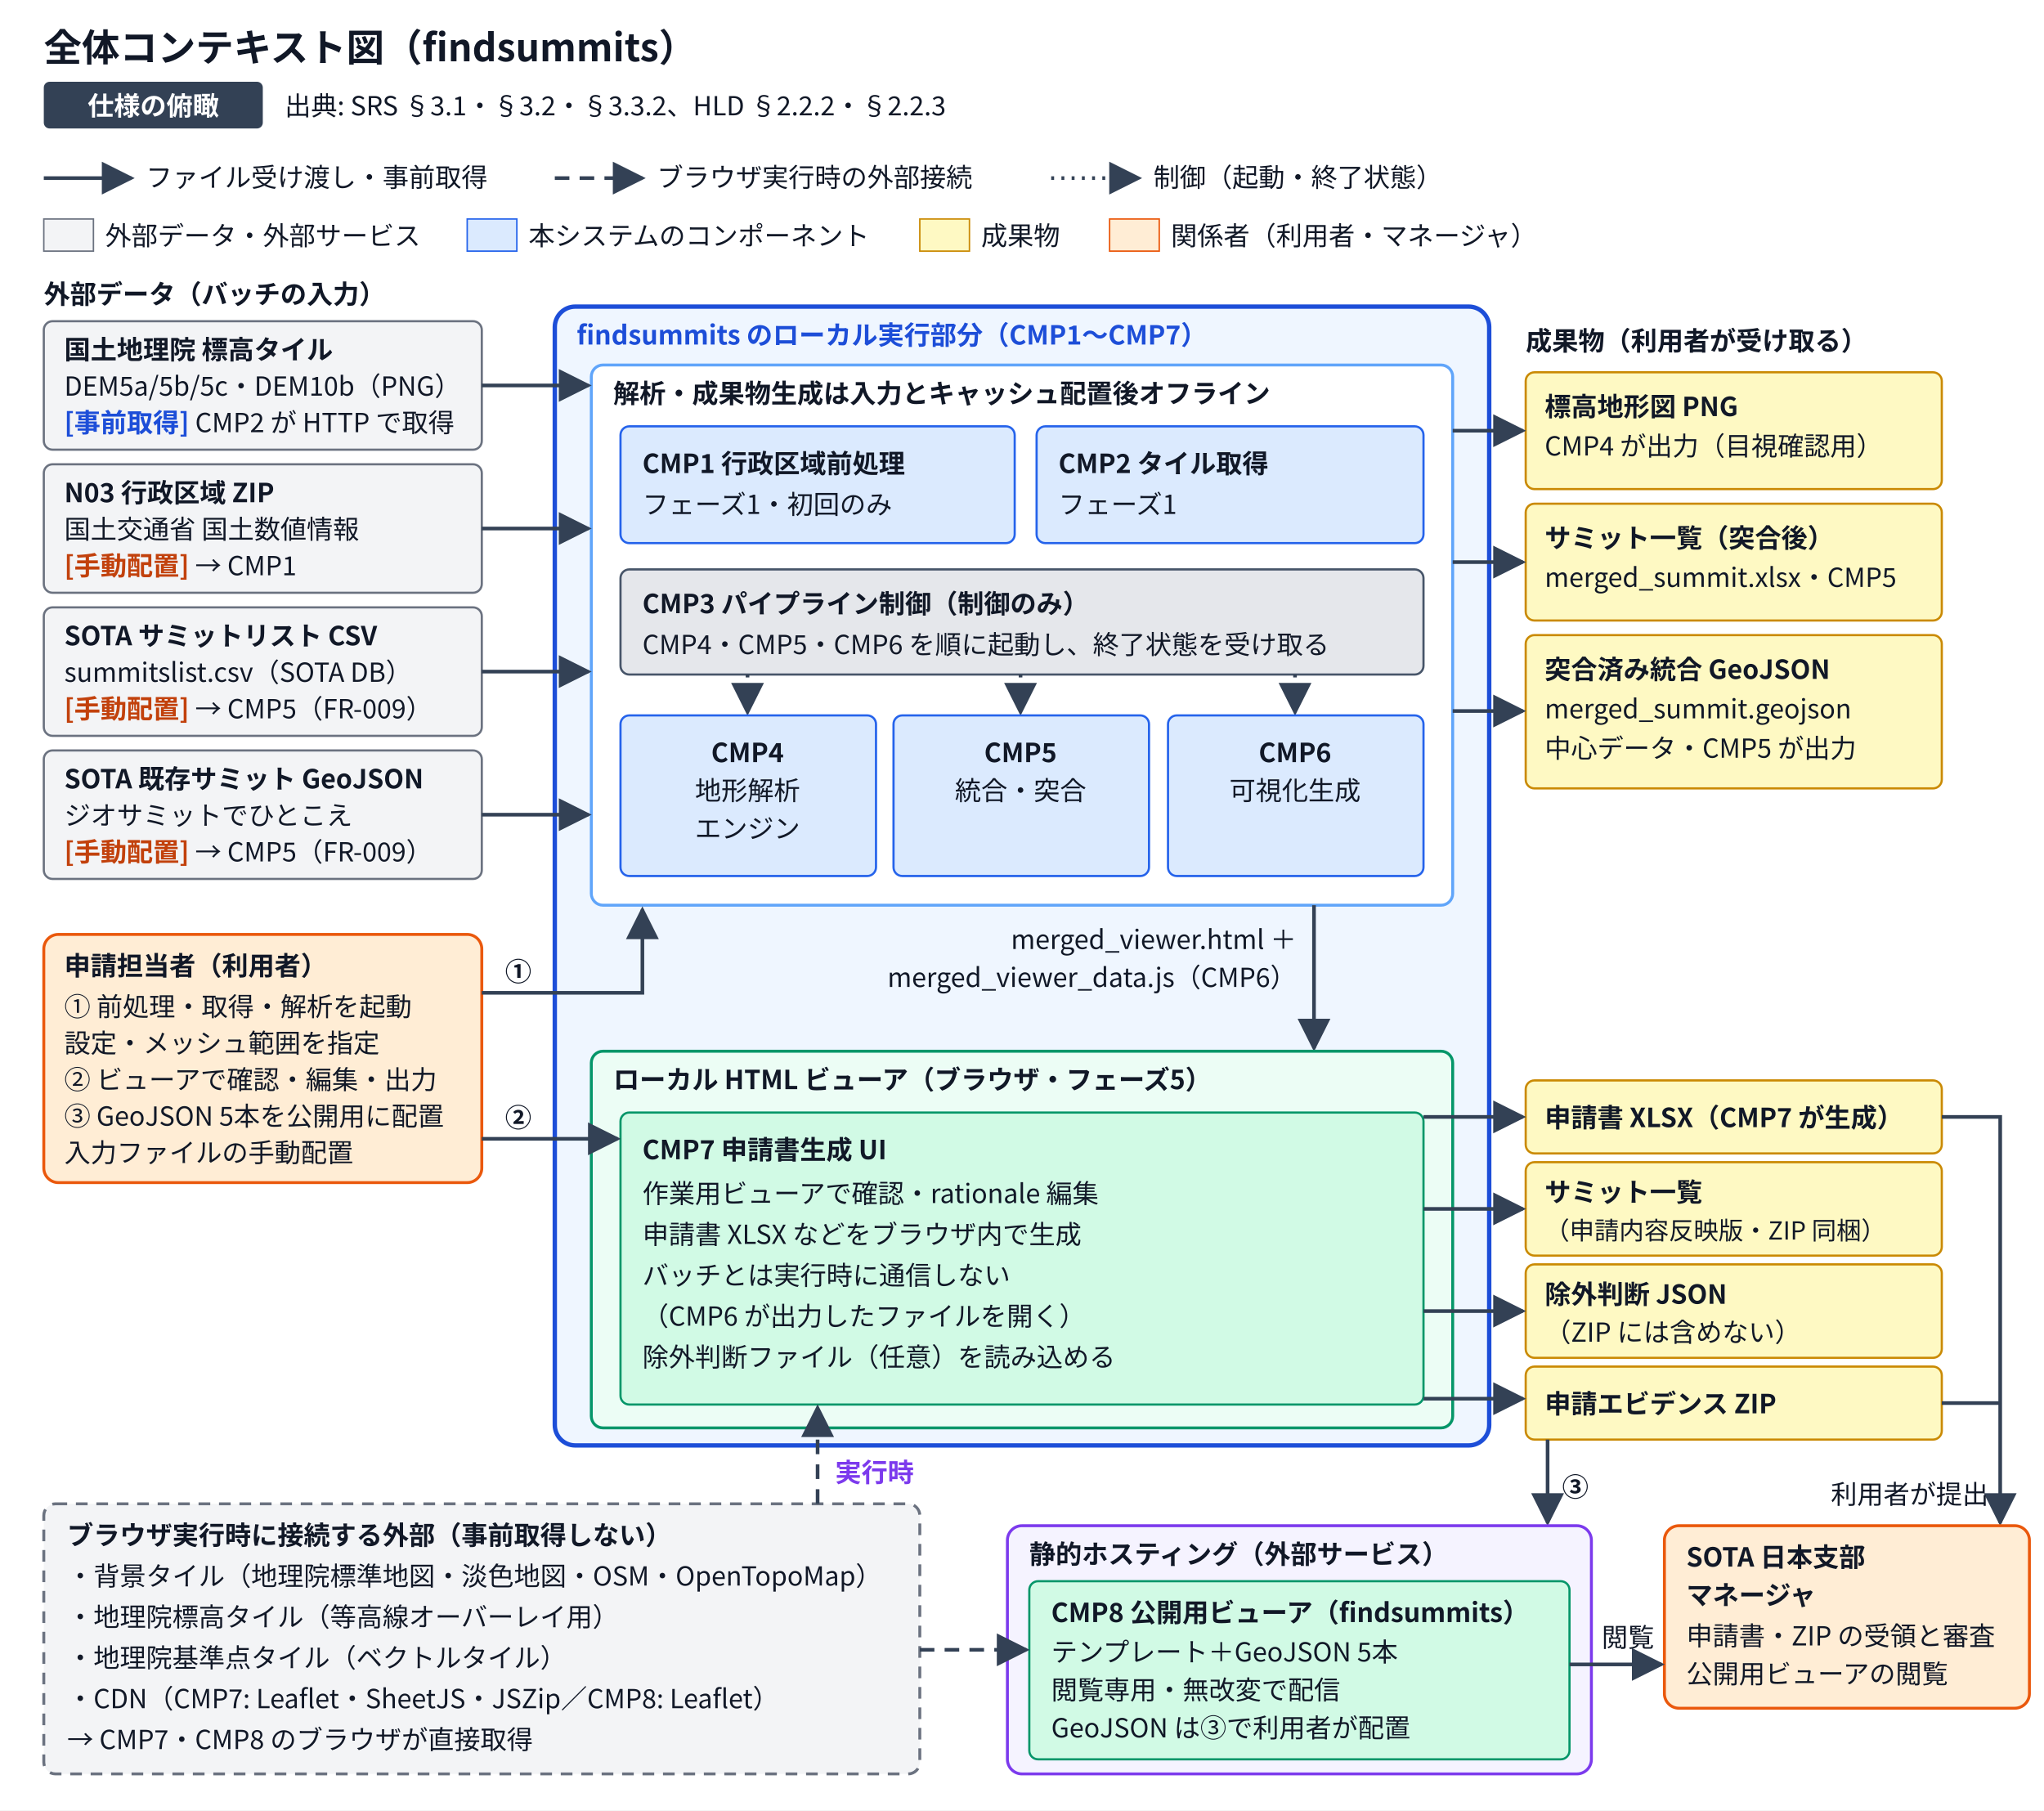
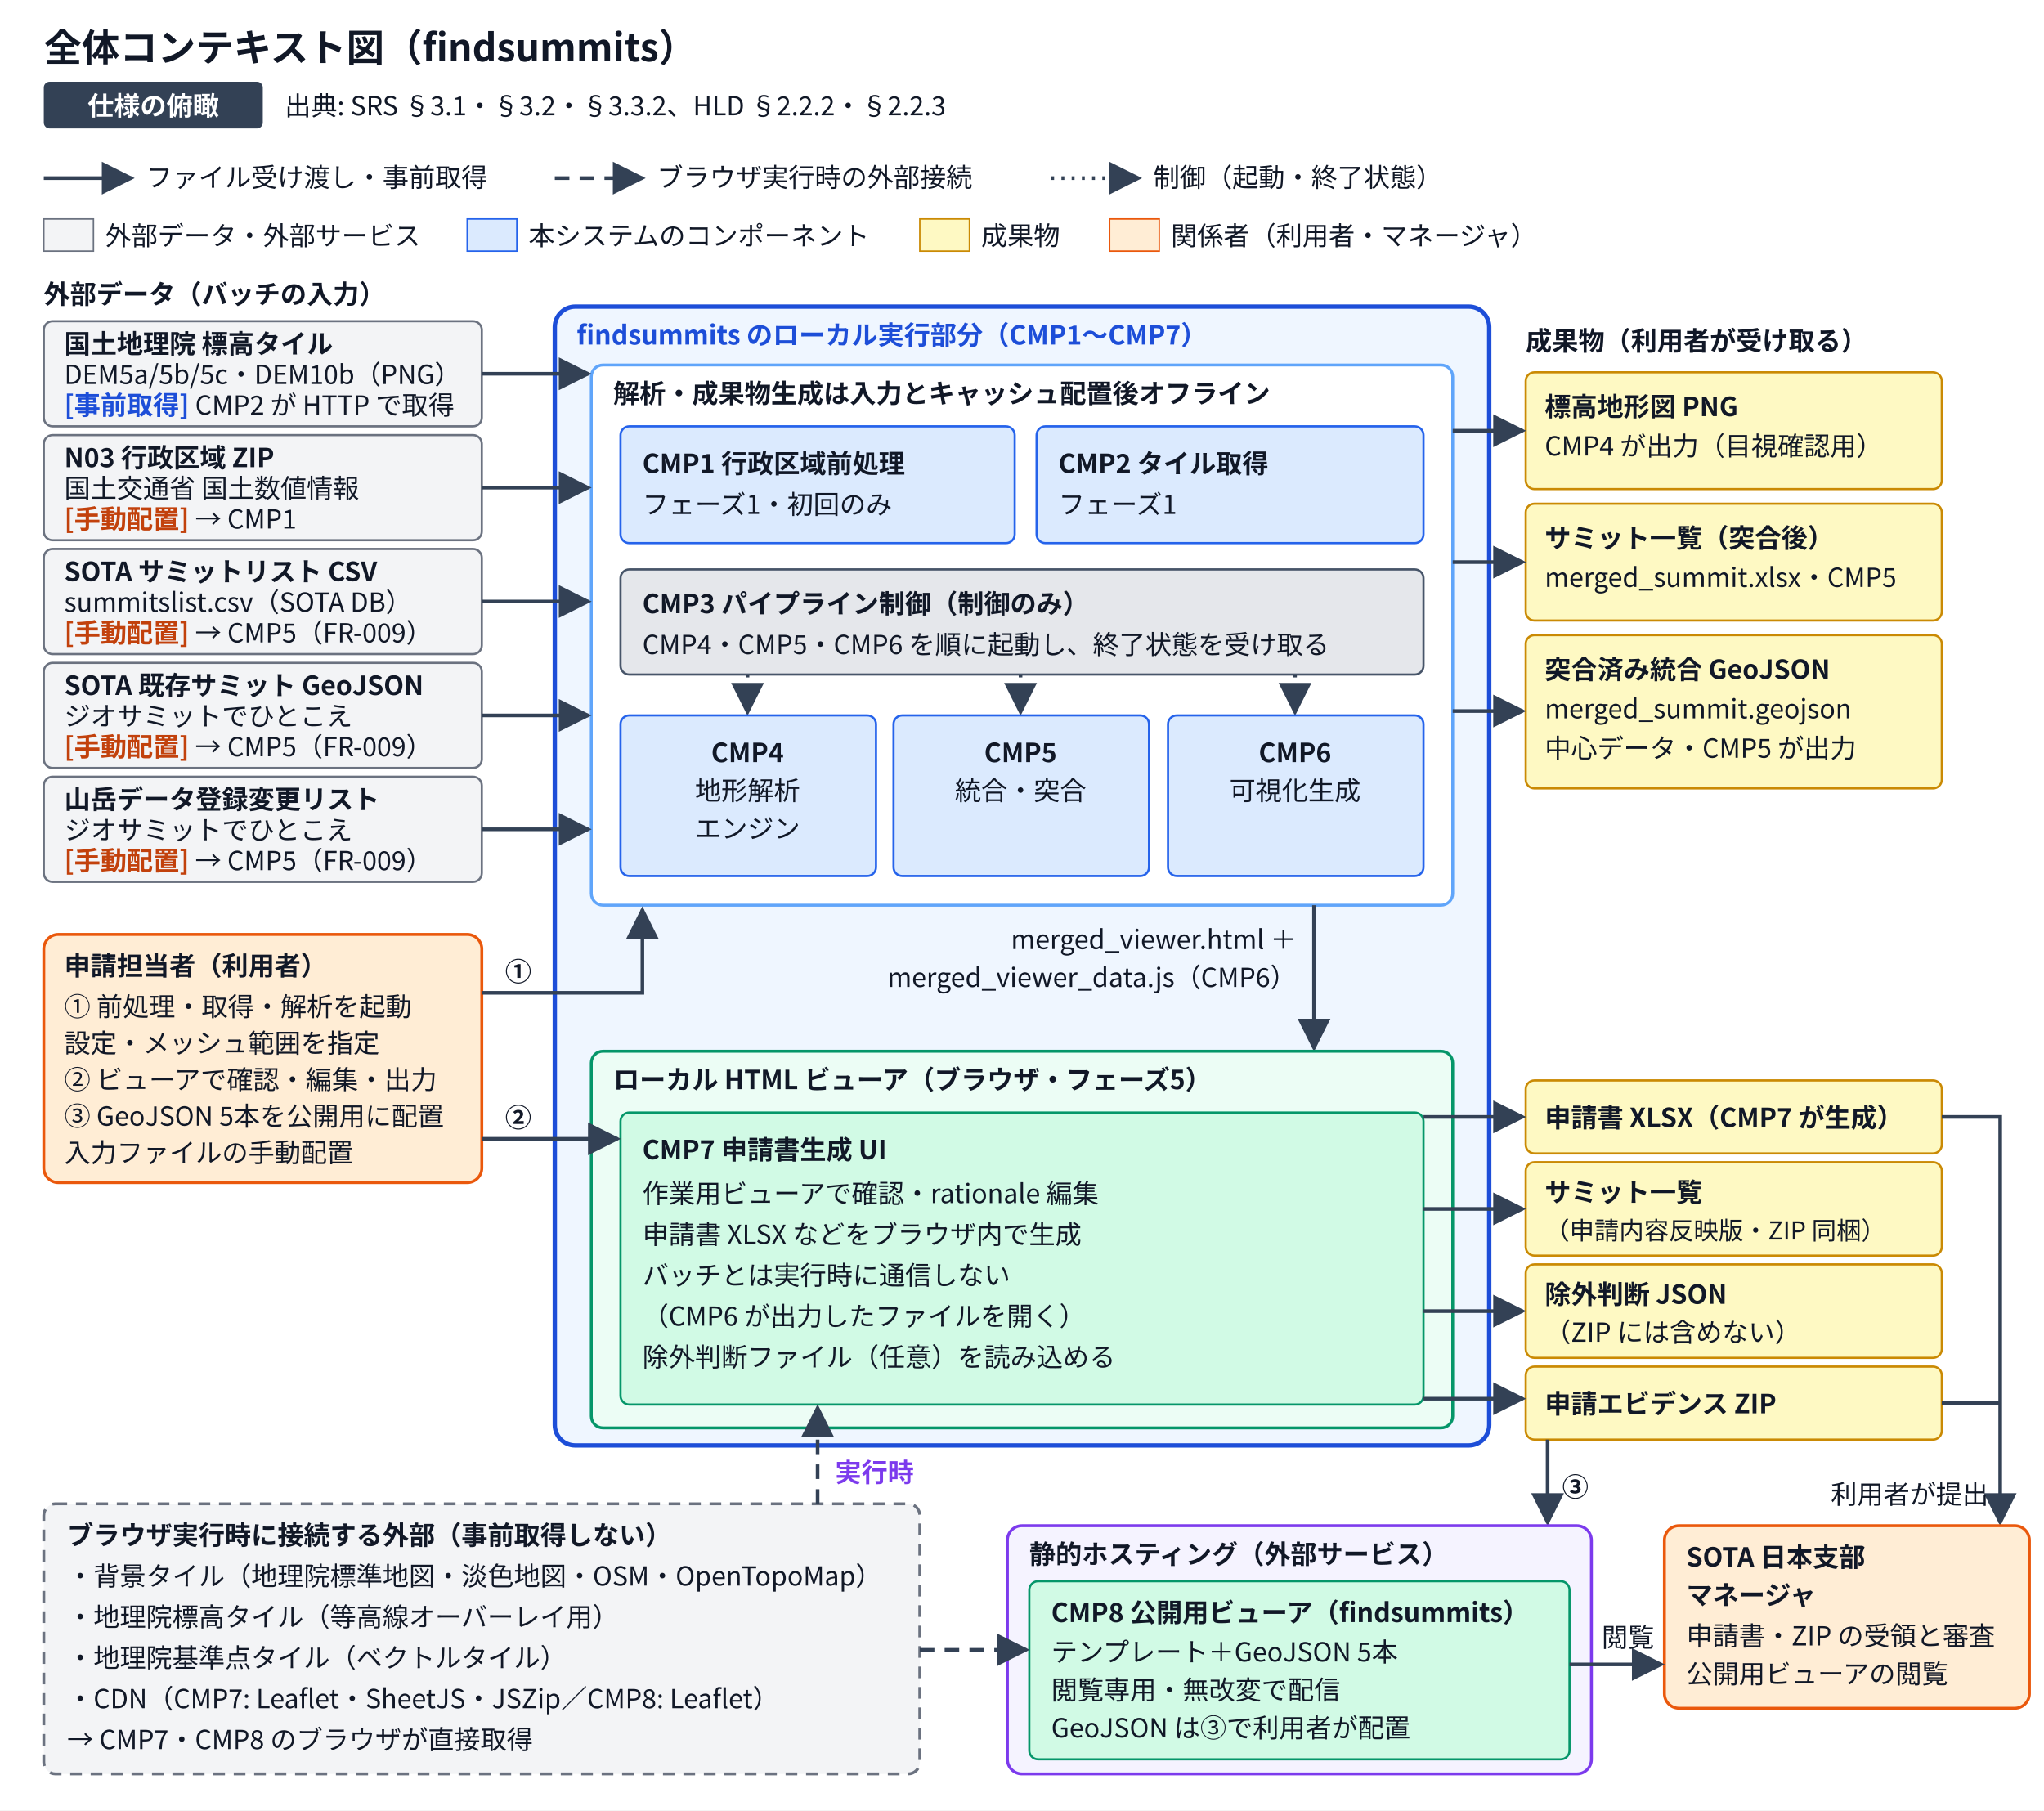
<svg xmlns="http://www.w3.org/2000/svg" width="1400" height="1240" viewBox="0 0 1400 1240" role="img" aria-label="図1 全体コンテキスト図">
  <style>svg { font-family: "Noto Sans CJK JP", "Hiragino Sans", "Yu Gothic", "Meiryo", sans-serif; background: #fff; }
text { font-size: 18px; fill: #111827; }
.b { font-weight: 700; } .ttl { font-size: 26px; font-weight: 700; }
.w { fill: #fff; font-weight: 700; } .pre, .blue { fill: #1d4ed8; }
.man { fill: #c2410c; } .run { fill: #7c3aed; }
.pre, .man, .run { font-weight: 700; }</style>
  <rect width="100%" height="100%" fill="#ffffff" />
  <defs>
    <marker id="ah1" viewBox="0 0 10 10" refX="9" refY="5" markerWidth="9" markerHeight="9" orient="auto-start-reverse">
      <path d="M0,0 L10,5 L0,10 z" fill="#334155" />
    </marker>
  </defs>
  <text x="30" y="42" class="ttl">全体コンテキスト図（findsummits）</text>
  <rect x="30" y="56" width="150" height="32" rx="4" fill="#334155" />
  <text x="105" y="79" class="w" text-anchor="middle">仕様の俯瞰</text>
  <text x="195" y="79">出典: SRS §3.1・§3.2・§3.3.2、HLD §2.2.2・§2.2.3</text>
  <line x1="30" y1="122" x2="90" y2="122" stroke="#334155" stroke-width="2.5" marker-end="url(#ah1)" />
  <text x="100" y="128">ファイル受け渡し・事前取得</text>
  <line x1="380" y1="122" x2="440" y2="122" stroke="#334155" stroke-width="2.5" stroke-dasharray="10 7" marker-end="url(#ah1)" />
  <text x="450" y="128">ブラウザ実行時の外部接続</text>
  <line x1="720" y1="122" x2="780" y2="122" stroke="#334155" stroke-width="2.5" stroke-dasharray="2 5" marker-end="url(#ah1)" />
  <text x="790" y="128">制御（起動・終了状態）</text>
  <rect x="30" y="150" width="34" height="22" fill="#f3f4f6" stroke="#6b7280" />
  <text x="72" y="168">外部データ・外部サービス</text>
  <rect x="320" y="150" width="34" height="22" fill="#dbeafe" stroke="#2563eb" />
  <text x="362" y="168">本システムのコンポーネント</text>
  <rect x="630" y="150" width="34" height="22" fill="#fef9c3" stroke="#ca8a04" />
  <text x="672" y="168">成果物</text>
  <rect x="760" y="150" width="34" height="22" fill="#ffedd5" stroke="#ea580c" />
  <text x="802" y="168">関係者（利用者・マネージャ）</text>
  <g transform="translate(0,40)">
    <rect x="380" y="170" width="640" height="780" rx="14" fill="#eff6ff" stroke="#1d4ed8" stroke-width="3" />
    <text x="395" y="196" class="b blue">findsummits のローカル実行部分（CMP1〜CMP7）</text>
    <rect x="405" y="210" width="590" height="370" rx="8" fill="#ffffff" stroke="#60a5fa" stroke-width="2" />
    <text x="420" y="236" class="b">解析・成果物生成は入力とキャッシュ配置後オフライン</text>
    <rect x="425" y="252" width="270" height="80" rx="6" fill="#dbeafe" stroke="#2563eb" stroke-width="1.5" />
    <text x="440" y="284" class="b">CMP1 行政区域前処理</text>
    <text x="440" y="312">フェーズ1・初回のみ</text>
    <rect x="710" y="252" width="265" height="80" rx="6" fill="#dbeafe" stroke="#2563eb" stroke-width="1.5" />
    <text x="725" y="284" class="b">CMP2 タイル取得</text>
    <text x="725" y="312">フェーズ1</text>
    <rect x="425" y="350" width="550" height="72" rx="6" fill="#e5e7eb" stroke="#475569" stroke-width="1.5" />
    <text x="440" y="380" class="b">CMP3 パイプライン制御（制御のみ）</text>
    <text x="440" y="408">CMP4・CMP5・CMP6 を順に起動し、終了状態を受け取る</text>
    <line x1="512" y1="422" x2="512" y2="448" stroke="#334155" stroke-width="2.5" stroke-dasharray="2 5" marker-end="url(#ah1)" />
    <line x1="699" y1="422" x2="699" y2="448" stroke="#334155" stroke-width="2.5" stroke-dasharray="2 5" marker-end="url(#ah1)" />
    <line x1="887" y1="422" x2="887" y2="448" stroke="#334155" stroke-width="2.5" stroke-dasharray="2 5" marker-end="url(#ah1)" />
    <rect x="425" y="450" width="175" height="110" rx="6" fill="#dbeafe" stroke="#2563eb" stroke-width="1.5" />
    <text x="512" y="482" class="b" text-anchor="middle">CMP4</text>
    <text x="512" y="508" text-anchor="middle">地形解析</text>
    <text x="512" y="534" text-anchor="middle">エンジン</text>
    <rect x="612" y="450" width="175" height="110" rx="6" fill="#dbeafe" stroke="#2563eb" stroke-width="1.5" />
    <text x="699" y="482" class="b" text-anchor="middle">CMP5</text>
    <text x="699" y="508" text-anchor="middle">統合・突合</text>
    <rect x="800" y="450" width="175" height="110" rx="6" fill="#dbeafe" stroke="#2563eb" stroke-width="1.5" />
    <text x="887" y="482" class="b" text-anchor="middle">CMP6</text>
    <text x="887" y="508" text-anchor="middle">可視化生成</text>
    <line x1="900" y1="580" x2="900" y2="678" stroke="#334155" stroke-width="2.5" marker-end="url(#ah1)" />
    <text x="888" y="610" text-anchor="end">merged_viewer.html ＋</text>
    <text x="888" y="636" text-anchor="end">merged_viewer_data.js（CMP6）</text>
    <rect x="405" y="680" width="590" height="258" rx="8" fill="#ecfdf5" stroke="#059669" stroke-width="2" />
    <text x="420" y="706" class="b">ローカル HTML ビューア（ブラウザ・フェーズ5）</text>
    <rect x="425" y="722" width="550" height="200" rx="6" fill="#d1fae5" stroke="#059669" stroke-width="1.5" />
    <text x="440" y="754" class="b">CMP7 申請書生成 UI</text>
    <text x="440" y="784">作業用ビューアで確認・rationale 編集</text>
    <text x="440" y="812">申請書 XLSX などをブラウザ内で生成</text>
    <text x="440" y="840">バッチとは実行時に通信しない</text>
    <text x="440" y="868">（CMP6 が出力したファイルを開く）</text>
    <text x="440" y="896">除外判断ファイル（任意）を読み込める</text>
    <text x="30" y="168" class="b">外部データ（バッチの入力）</text>
-     <rect x="30" y="180" width="300" height="88" rx="6" fill="#f3f4f6" stroke="#6b7280" stroke-width="1.5" />
-     <text x="44" y="206" class="b">国土地理院 標高タイル</text>
-     <text x="44" y="231">DEM5a/5b/5c・DEM10b（PNG）</text>
-     <text x="44" y="256">
+     <rect x="30" y="180" width="300" height="72" rx="6" fill="#f3f4f6" stroke="#6b7280" stroke-width="1.5" />
+     <text x="44" y="202" class="b">国土地理院 標高タイル</text>
+     <text x="44" y="223">DEM5a/5b/5c・DEM10b（PNG）</text>
+     <text x="44" y="244">
      <tspan class="pre">[事前取得]</tspan> CMP2 が HTTP で取得</text>
-     <line x1="330" y1="224" x2="403" y2="224" stroke="#334155" stroke-width="2.5" marker-end="url(#ah1)" />
-     <rect x="30" y="278" width="300" height="88" rx="6" fill="#f3f4f6" stroke="#6b7280" stroke-width="1.5" />
-     <text x="44" y="304" class="b">N03 行政区域 ZIP</text>
-     <text x="44" y="329">国土交通省 国土数値情報</text>
-     <text x="44" y="354">
+     <line x1="330" y1="216" x2="403" y2="216" stroke="#334155" stroke-width="2.5" marker-end="url(#ah1)" />
+     <rect x="30" y="258" width="300" height="72" rx="6" fill="#f3f4f6" stroke="#6b7280" stroke-width="1.5" />
+     <text x="44" y="280" class="b">N03 行政区域 ZIP</text>
+     <text x="44" y="301">国土交通省 国土数値情報</text>
+     <text x="44" y="322">
      <tspan class="man">[手動配置]</tspan> → CMP1</text>
-     <line x1="330" y1="322" x2="403" y2="322" stroke="#334155" stroke-width="2.5" marker-end="url(#ah1)" />
-     <rect x="30" y="376" width="300" height="88" rx="6" fill="#f3f4f6" stroke="#6b7280" stroke-width="1.5" />
-     <text x="44" y="402" class="b">SOTA サミットリスト CSV</text>
-     <text x="44" y="427">summitslist.csv（SOTA DB）</text>
-     <text x="44" y="452">
+     <line x1="330" y1="294" x2="403" y2="294" stroke="#334155" stroke-width="2.5" marker-end="url(#ah1)" />
+     <rect x="30" y="336" width="300" height="72" rx="6" fill="#f3f4f6" stroke="#6b7280" stroke-width="1.5" />
+     <text x="44" y="358" class="b">SOTA サミットリスト CSV</text>
+     <text x="44" y="379">summitslist.csv（SOTA DB）</text>
+     <text x="44" y="400">
      <tspan class="man">[手動配置]</tspan> → CMP5（FR-009）</text>
-     <line x1="330" y1="420" x2="403" y2="420" stroke="#334155" stroke-width="2.5" marker-end="url(#ah1)" />
-     <rect x="30" y="474" width="300" height="88" rx="6" fill="#f3f4f6" stroke="#6b7280" stroke-width="1.5" />
-     <text x="44" y="500" class="b">SOTA 既存サミット GeoJSON</text>
-     <text x="44" y="525">ジオサミットでひとこえ</text>
-     <text x="44" y="550">
+     <line x1="330" y1="372" x2="403" y2="372" stroke="#334155" stroke-width="2.5" marker-end="url(#ah1)" />
+     <rect x="30" y="414" width="300" height="72" rx="6" fill="#f3f4f6" stroke="#6b7280" stroke-width="1.5" />
+     <text x="44" y="436" class="b">SOTA 既存サミット GeoJSON</text>
+     <text x="44" y="457">ジオサミットでひとこえ</text>
+     <text x="44" y="478">
      <tspan class="man">[手動配置]</tspan> → CMP5（FR-009）</text>
-     <line x1="330" y1="518" x2="403" y2="518" stroke="#334155" stroke-width="2.5" marker-end="url(#ah1)" />
+     <line x1="330" y1="450" x2="403" y2="450" stroke="#334155" stroke-width="2.5" marker-end="url(#ah1)" />
+     <rect x="30" y="492" width="300" height="72" rx="6" fill="#f3f4f6" stroke="#6b7280" stroke-width="1.5" />
+     <text x="44" y="514" class="b">山岳データ登録変更リスト</text>
+     <text x="44" y="535">ジオサミットでひとこえ</text>
+     <text x="44" y="556">
+       <tspan class="man">[手動配置]</tspan> → CMP5（FR-009）</text>
+     <line x1="330" y1="528" x2="403" y2="528" stroke="#334155" stroke-width="2.5" marker-end="url(#ah1)" />
    <rect x="30" y="600" width="300" height="170" rx="10" fill="#ffedd5" stroke="#ea580c" stroke-width="2" />
    <text x="44" y="628" class="b">申請担当者（利用者）</text>
    <text x="44" y="656">① 前処理・取得・解析を起動</text>
    <text x="44" y="681">　設定・メッシュ範囲を指定</text>
    <text x="44" y="706">② ビューアで確認・編集・出力</text>
    <text x="44" y="731">③ GeoJSON 5本を公開用に配置</text>
    <text x="44" y="756">入力ファイルの手動配置</text>
    <polyline points="330,640 440,640 440,583" fill="none" stroke="#334155" stroke-width="2.5" marker-end="url(#ah1)" />
    <text x="346" y="632" class="b">①</text>
    <line x1="330" y1="740" x2="423" y2="740" stroke="#334155" stroke-width="2.5" marker-end="url(#ah1)" />
    <text x="346" y="732" class="b">②</text>
    <text x="1045" y="200" class="b">成果物（利用者が受け取る）</text>
    <rect x="1045" y="215" width="285" height="80" rx="6" fill="#fef9c3" stroke="#ca8a04" stroke-width="1.5" />
    <text x="1058" y="245" class="b">標高地形図 PNG</text>
    <text x="1058" y="272">CMP4 が出力（目視確認用）</text>
    <line x1="995" y1="255" x2="1043" y2="255" stroke="#334155" stroke-width="2.5" marker-end="url(#ah1)" />
    <rect x="1045" y="305" width="285" height="80" rx="6" fill="#fef9c3" stroke="#ca8a04" stroke-width="1.5" />
    <text x="1058" y="335" class="b">サミット一覧（突合後）</text>
    <text x="1058" y="362">merged_summit.xlsx・CMP5</text>
    <line x1="995" y1="345" x2="1043" y2="345" stroke="#334155" stroke-width="2.5" marker-end="url(#ah1)" />
    <rect x="1045" y="395" width="285" height="105" rx="6" fill="#fef9c3" stroke="#ca8a04" stroke-width="1.5" />
    <text x="1058" y="425" class="b">突合済み統合 GeoJSON</text>
    <text x="1058" y="452">merged_summit.geojson</text>
    <text x="1058" y="479">中心データ・CMP5 が出力</text>
    <line x1="995" y1="447" x2="1043" y2="447" stroke="#334155" stroke-width="2.5" marker-end="url(#ah1)" />
    <rect x="1045" y="700" width="285" height="50" rx="6" fill="#fef9c3" stroke="#ca8a04" stroke-width="1.5" />
    <text x="1058" y="732" class="b">申請書 XLSX（CMP7 が生成）</text>
    <line x1="975" y1="725" x2="1043" y2="725" stroke="#334155" stroke-width="2.5" marker-end="url(#ah1)" />
    <rect x="1045" y="756" width="285" height="64" rx="6" fill="#fef9c3" stroke="#ca8a04" stroke-width="1.5" />
    <text x="1058" y="783" class="b">サミット一覧</text>
    <text x="1058" y="809" style="font-size:17px">（申請内容反映版・ZIP 同梱）</text>
    <line x1="975" y1="788" x2="1043" y2="788" stroke="#334155" stroke-width="2.5" marker-end="url(#ah1)" />
    <rect x="1045" y="826" width="285" height="64" rx="6" fill="#fef9c3" stroke="#ca8a04" stroke-width="1.5" />
    <text x="1058" y="853" class="b">除外判断 JSON</text>
    <text x="1058" y="879">（ZIP には含めない）</text>
    <line x1="975" y1="858" x2="1043" y2="858" stroke="#334155" stroke-width="2.5" marker-end="url(#ah1)" />
    <rect x="1045" y="896" width="285" height="50" rx="6" fill="#fef9c3" stroke="#ca8a04" stroke-width="1.5" />
    <text x="1058" y="928" class="b">申請エビデンス ZIP</text>
    <line x1="975" y1="918" x2="1043" y2="918" stroke="#334155" stroke-width="2.5" marker-end="url(#ah1)" />
    <line x1="1330" y1="921" x2="1370" y2="921" stroke="#334155" stroke-width="2.5" />
    <polyline points="1330,725 1370,725 1370,1003" fill="none" stroke="#334155" stroke-width="2.5" marker-end="url(#ah1)" />
    <text x="1362" y="990" text-anchor="end">利用者が提出</text>
    <line x1="1060" y1="946" x2="1060" y2="1003" stroke="#334155" stroke-width="2.5" marker-end="url(#ah1)" />
    <text x="1070" y="985" class="b">③</text>
    <rect x="690" y="1005" width="400" height="170" rx="10" fill="#f5f3ff" stroke="#7c3aed" stroke-width="2" />
    <text x="705" y="1031" class="b">静的ホスティング（外部サービス）</text>
    <rect x="705" y="1043" width="370" height="122" rx="6" fill="#d1fae5" stroke="#059669" stroke-width="1.5" />
    <text x="720" y="1071" class="b">CMP8 公開用ビューア（findsummits）</text>
    <text x="720" y="1098">テンプレート＋GeoJSON 5本</text>
    <text x="720" y="1124">閲覧専用・無改変で配信</text>
    <text x="720" y="1150">GeoJSON は③で利用者が配置</text>
    <rect x="1140" y="1005" width="250" height="125" rx="10" fill="#ffedd5" stroke="#ea580c" stroke-width="2" />
    <text x="1155" y="1033" class="b">SOTA 日本支部</text>
    <text x="1155" y="1059" class="b">マネージャ</text>
    <text x="1155" y="1087">申請書・ZIP の受領と審査</text>
    <text x="1155" y="1113">公開用ビューアの閲覧</text>
    <line x1="1075" y1="1100" x2="1138" y2="1100" stroke="#334155" stroke-width="2.5" marker-end="url(#ah1)" />
    <text x="1115" y="1088" text-anchor="middle">閲覧</text>
    <rect x="30" y="990" width="600" height="185" rx="8" fill="#f3f4f6" stroke="#6b7280" stroke-width="2" stroke-dasharray="8 6" />
    <text x="46" y="1018" class="b">ブラウザ実行時に接続する外部（事前取得しない）</text>
    <text x="46" y="1046">・背景タイル（地理院標準地図・淡色地図・OSM・OpenTopoMap）</text>
    <text x="46" y="1074">・地理院標高タイル（等高線オーバーレイ用）</text>
    <text x="46" y="1102">・地理院基準点タイル（ベクトルタイル）</text>
    <text x="46" y="1130">・CDN（CMP7: Leaflet・SheetJS・JSZip／CMP8: Leaflet）</text>
    <text x="46" y="1158">→ CMP7・CMP8 のブラウザが直接取得</text>
    <line x1="560" y1="990" x2="560" y2="924" stroke="#334155" stroke-width="2.5" stroke-dasharray="10 7" marker-end="url(#ah1)" />
    <text x="572" y="975" class="run">実行時</text>
    <line x1="630" y1="1090" x2="703" y2="1090" stroke="#334155" stroke-width="2.5" stroke-dasharray="10 7" marker-end="url(#ah1)" />
  </g>
</svg>
